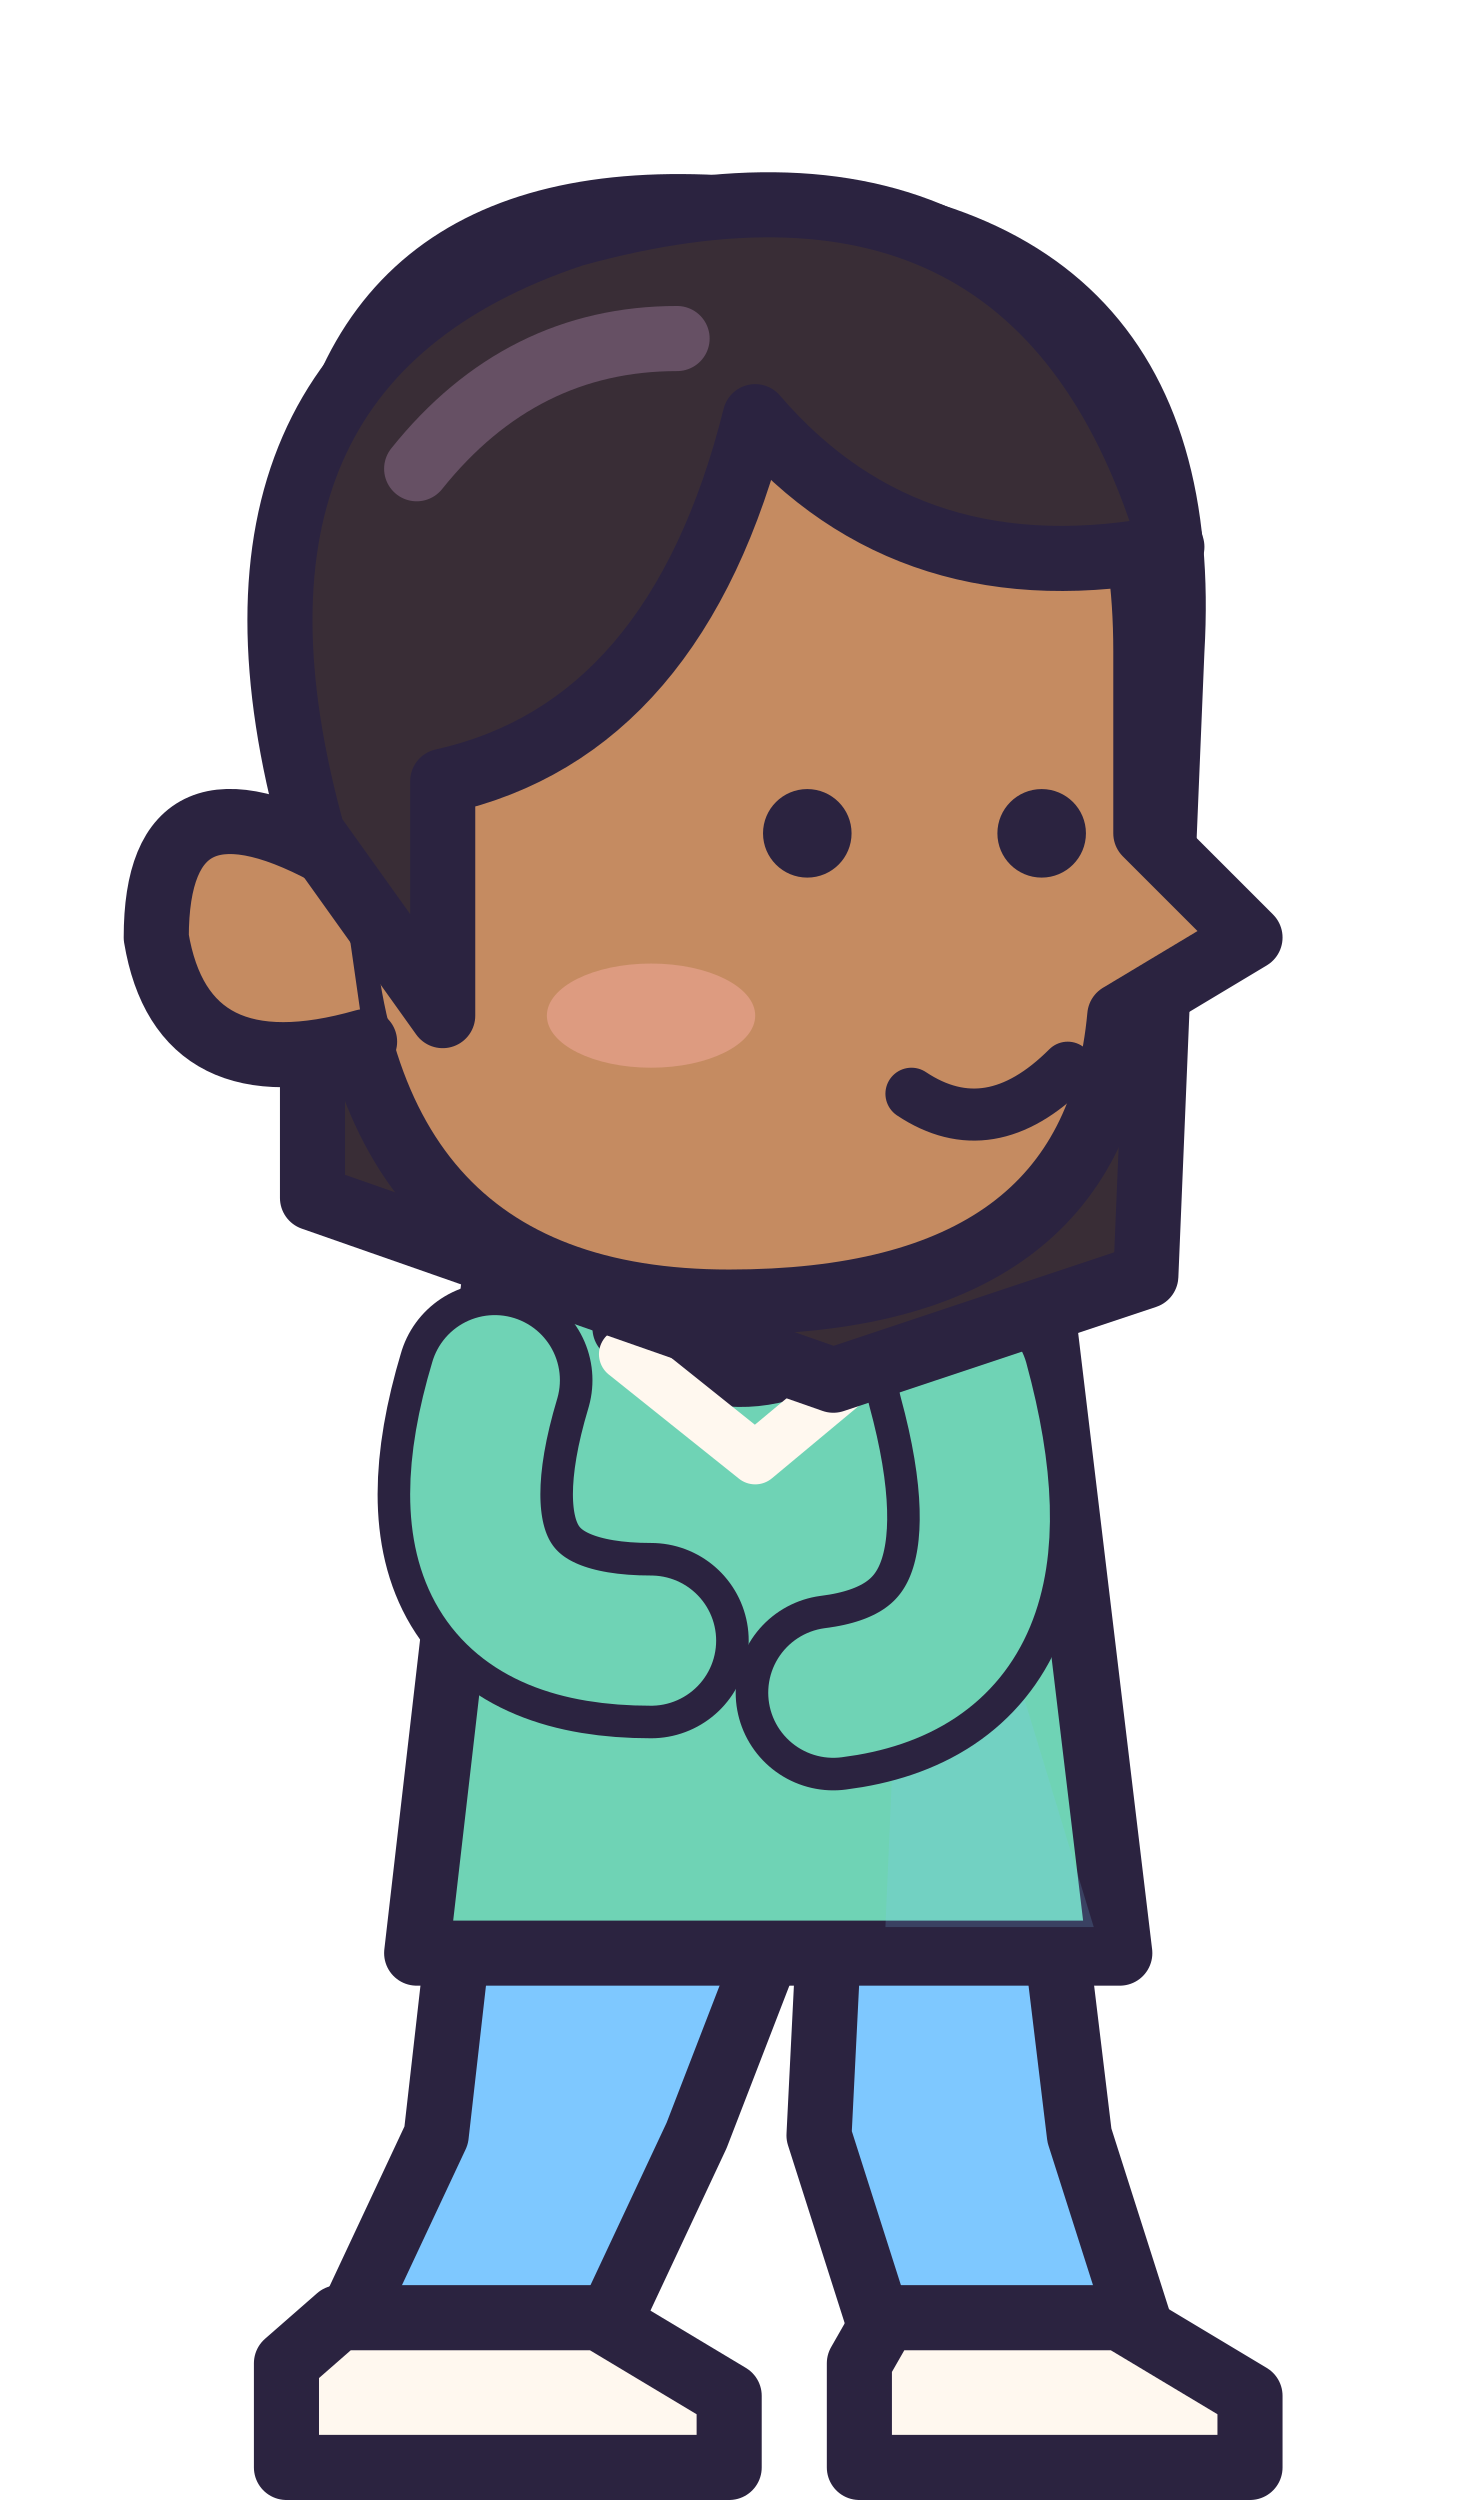
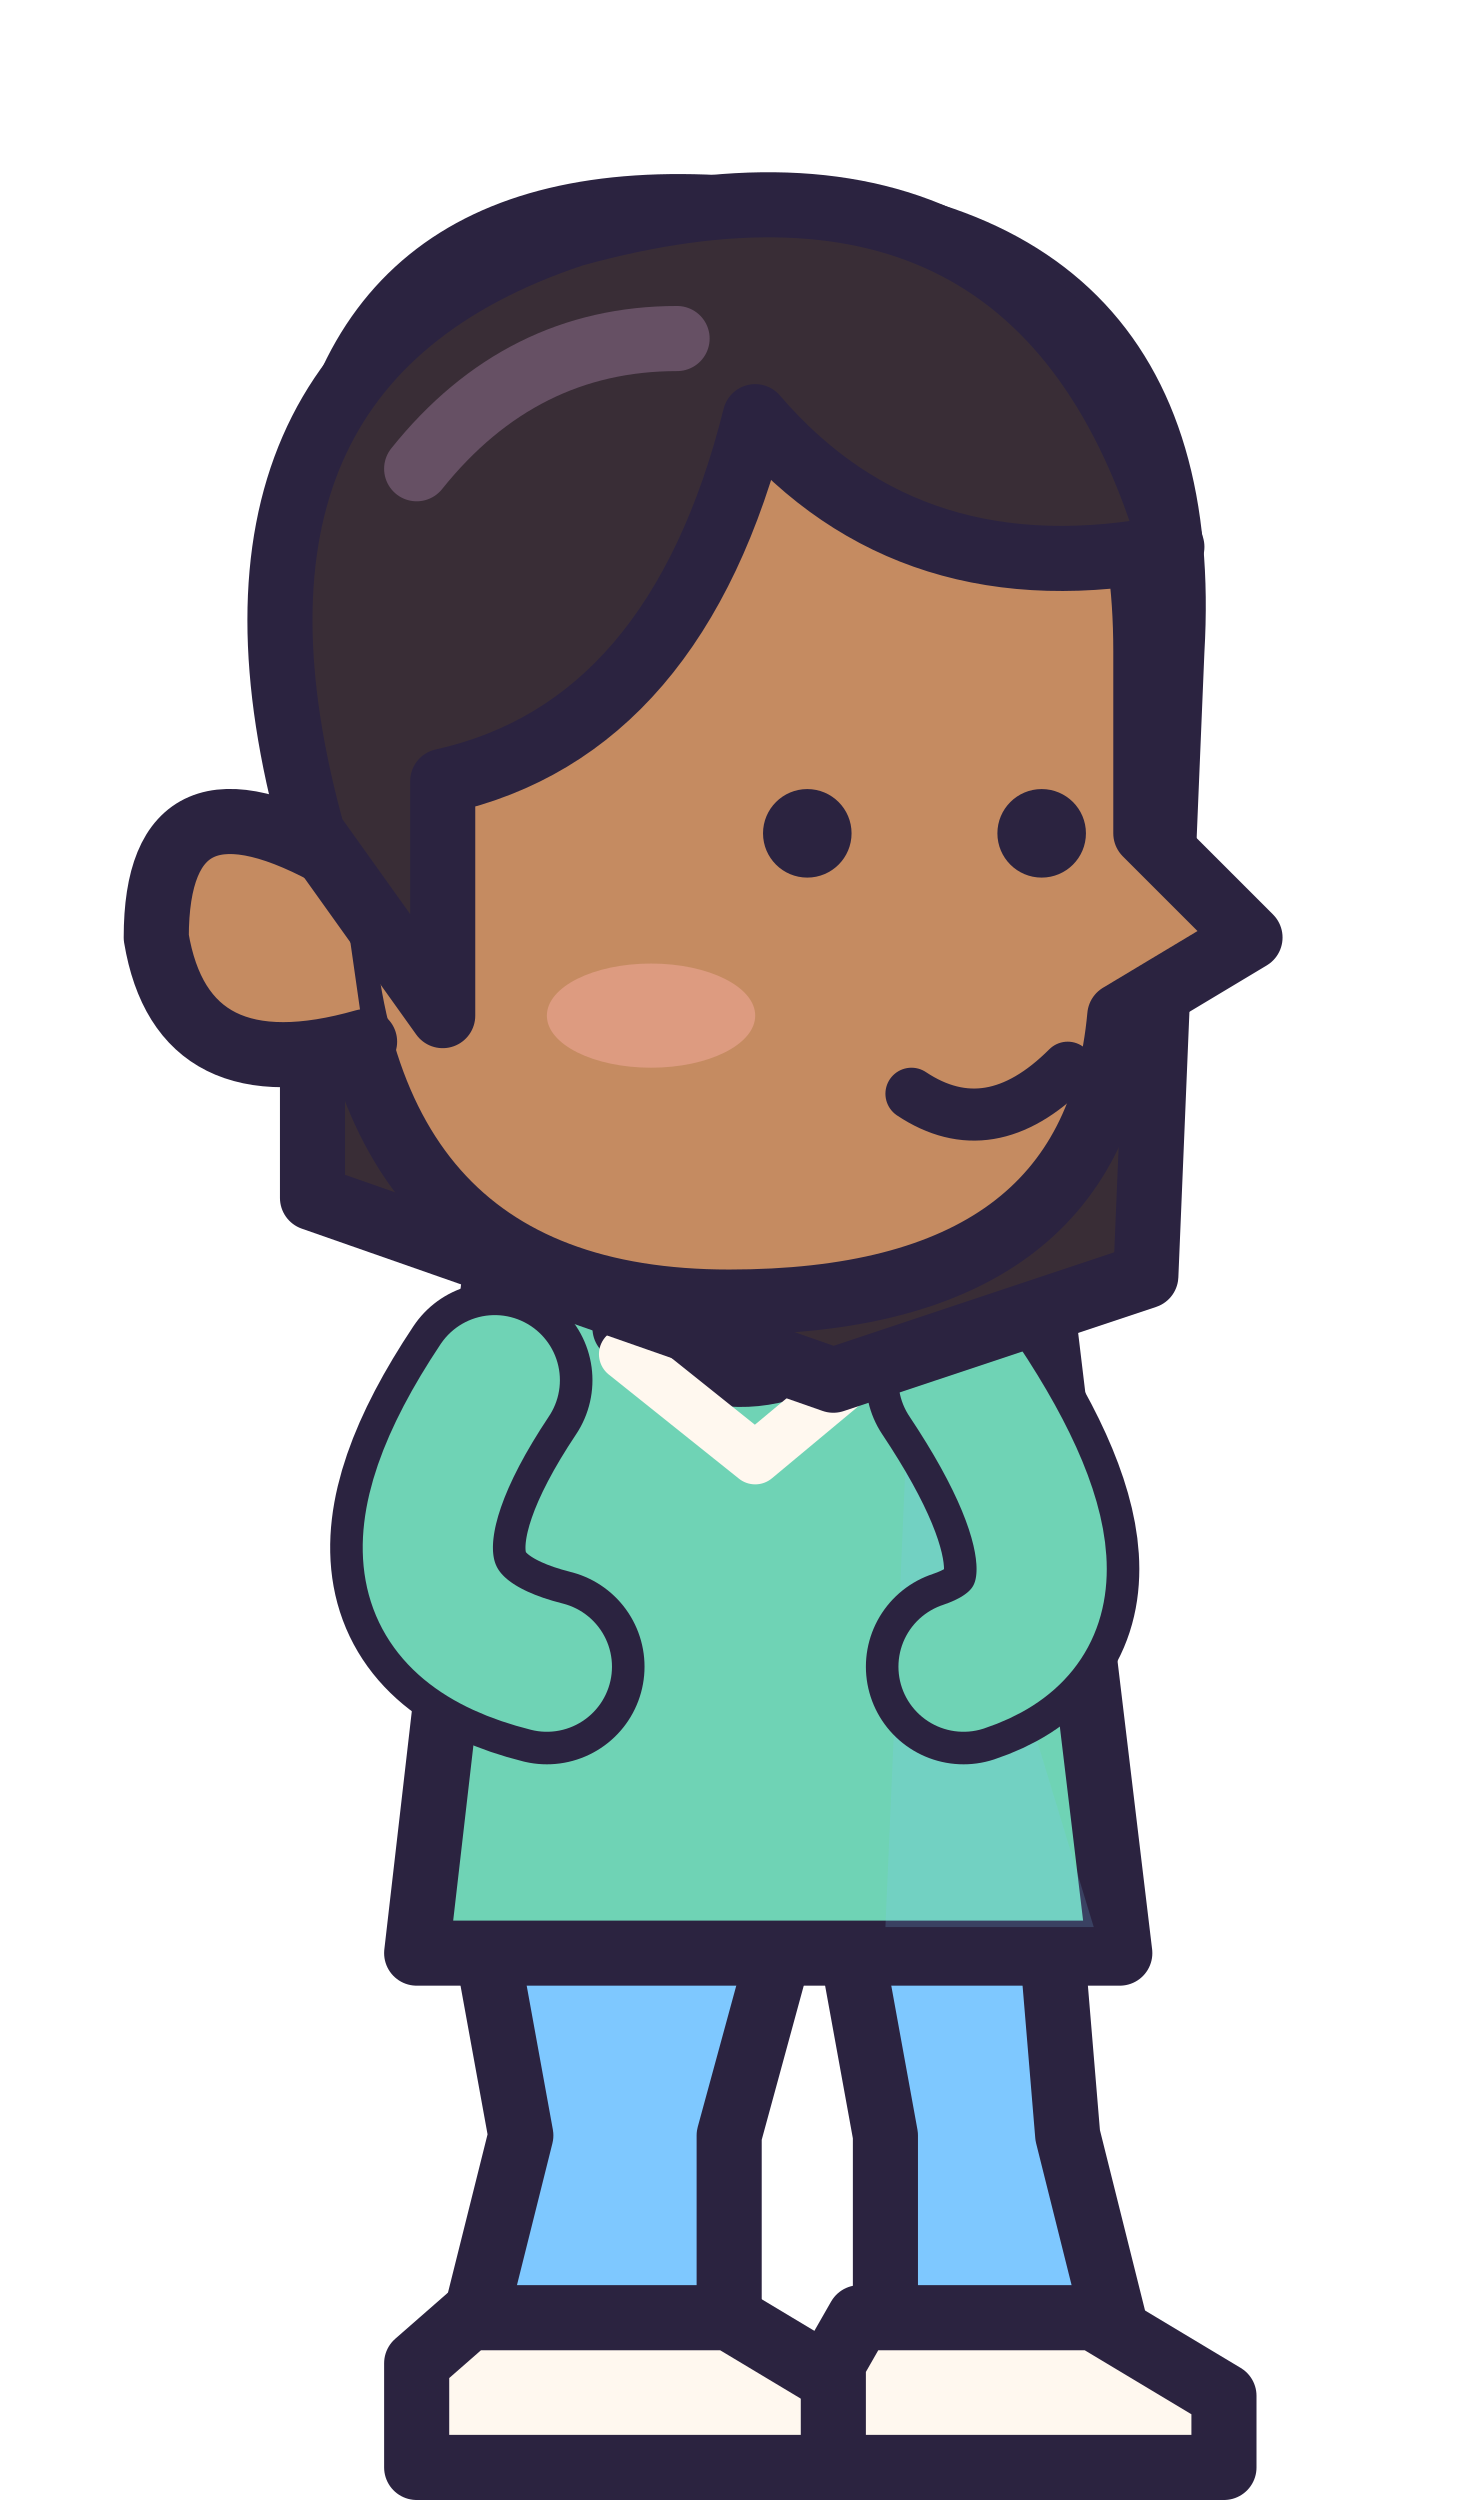
<svg xmlns="http://www.w3.org/2000/svg" width="56" height="96" viewBox="0 0 56 96">
  <g stroke="#2b2340" stroke-width="2.5" stroke-linecap="round" stroke-linejoin="round">
-     <path d="M18 71L16.75 82L13 90H23L26.75 82L31 71Z M32 71L31.45 82L34 90H44L41.45 82L40 70Z" fill="#7ec8ff" vector-effect="non-scaling-stroke" />
-     <g transform="translate(-5 0)">
+     <path d="M18 71L20.00 82L18.00 90.00h10L28.00 82L31 71Z M32 71L34.00 82L34.00 90.00h9L41.00 82L40 70Z" fill="#7ec8ff" vector-effect="non-scaling-stroke" />
+     <g transform="translate(0.00 0.00)">
      <path d="M18 89h10l5 3v2.75H16v-4Z" fill="#fff8ef" vector-effect="non-scaling-stroke" />
    </g>
-     <g transform="translate(1 0)">
+     <g transform="translate(0.00 0.00)">
      <path d="M33 89h9l5 3v2.75H32v-4Z" fill="#fff8ef" vector-effect="non-scaling-stroke" />
    </g>
    <path d="M19 49q11-7 21 1l3 25H16Z" fill="#6fd3b5" vector-effect="non-scaling-stroke" />
    <path d="M35 51l7 23h-8Z" fill="#7ec8ff" stroke="none" opacity="0.18" vector-effect="non-scaling-stroke" />
    <path d="M24 44v7q5 4 10-1v-7" fill="#c58b61" vector-effect="non-scaling-stroke" />
    <path d="M24 52l5 4 6-5" fill="none" stroke="#fff8ef" stroke-width="2" vector-effect="non-scaling-stroke" />
-     <path d="M19 53Q16.00 63 25.00 63" fill="none" stroke="#2b2340" stroke-width="7.5" vector-effect="non-scaling-stroke" />
-     <path d="M19 53Q16.00 63 25.00 63" fill="none" stroke="#6fd3b5" stroke-width="5" vector-effect="non-scaling-stroke" />
-     <path d="M37 53Q40.00 64 32.00 65" fill="none" stroke="#2b2340" stroke-width="7.5" vector-effect="non-scaling-stroke" />
-     <path d="M37 53Q40.00 64 32.00 65" fill="none" stroke="#6fd3b5" stroke-width="5" vector-effect="non-scaling-stroke" />
+     <path d="M19 53Q13.00 62 21.00 64.00" fill="none" stroke="#2b2340" stroke-width="7.5" vector-effect="non-scaling-stroke" />
+     <path d="M19 53Q13.00 62 21.00 64.00" fill="none" stroke="#6fd3b5" stroke-width="5" vector-effect="non-scaling-stroke" />
+     <path d="M37 53Q43.00 62 37.00 64.00" fill="none" stroke="#2b2340" stroke-width="7.5" vector-effect="non-scaling-stroke" />
+     <path d="M37 53Q43.00 62 37.00 64.00" fill="none" stroke="#6fd3b5" stroke-width="5" vector-effect="non-scaling-stroke" />
    <g transform="translate(0 0) rotate(0 28 35)">
      <g>
        <path d="M12 21q1-14 16-13 18 0 17 17l-1 24-12 4-20-7Z" fill="#392d36" vector-effect="non-scaling-stroke" />
      </g>
      <path d="M13 23q0-13 16-13 15 0 15 15v7l4 4-5 3q-1 11-15 11-15 0-15-17Z" fill="#c58b61" vector-effect="non-scaling-stroke" />
      <path d="M13 33q-7-4-7 3 1 6 8 4" fill="#c58b61" vector-effect="non-scaling-stroke" />
      <path d="M12 32Q7 14 22 9q18-5 23 12-10 2-16-5-3 12-12 14v9Z" fill="#392d36" vector-effect="non-scaling-stroke" />
      <path d="M16 18q4-5 10-5" fill="none" stroke="#665064" stroke-width="2.5" vector-effect="non-scaling-stroke" />
      <circle cx="31" cy="32" r="1.7" fill="#2b2340" stroke="none" vector-effect="non-scaling-stroke" />
      <circle cx="40" cy="32" r="1.7" fill="#2b2340" stroke="none" vector-effect="non-scaling-stroke" />
      <path d="M35 42q3 2 6-1" fill="none" stroke="#2b2340" stroke-width="2" vector-effect="non-scaling-stroke" />
      <ellipse cx="25" cy="39" rx="4" ry="2" fill="#dd9b80" stroke="none" vector-effect="non-scaling-stroke" />
    </g>
  </g>
</svg>
